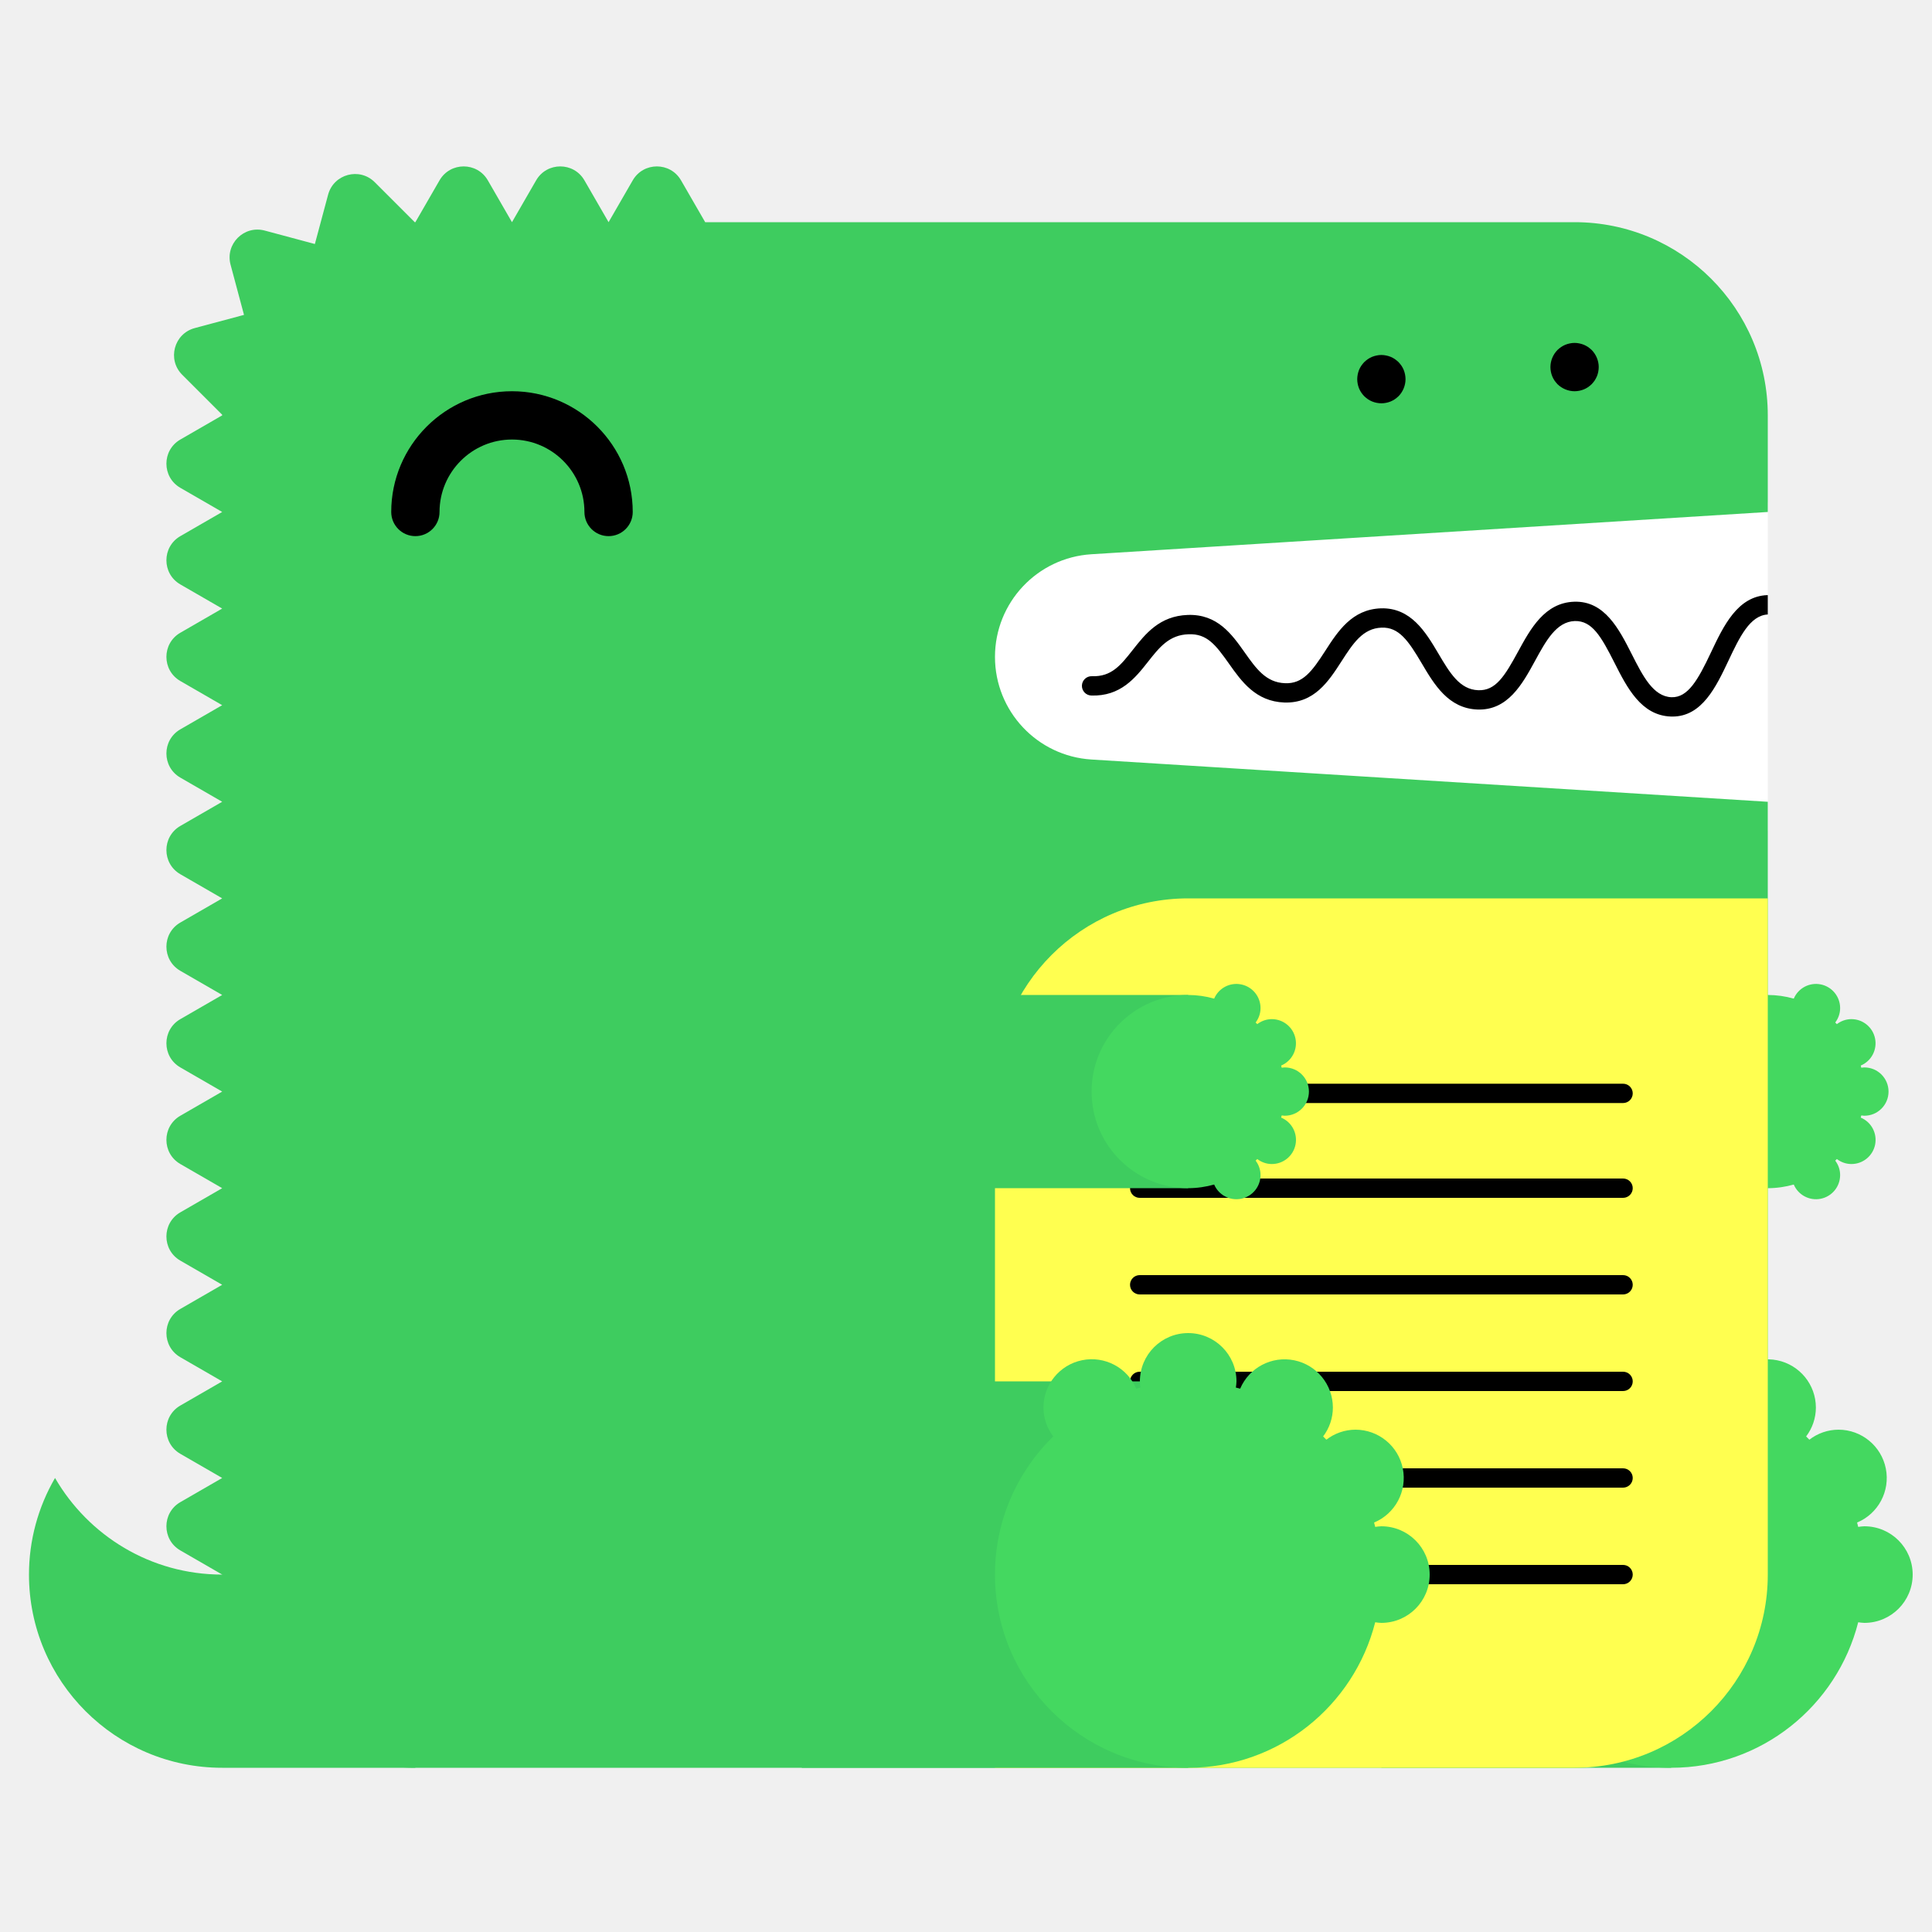
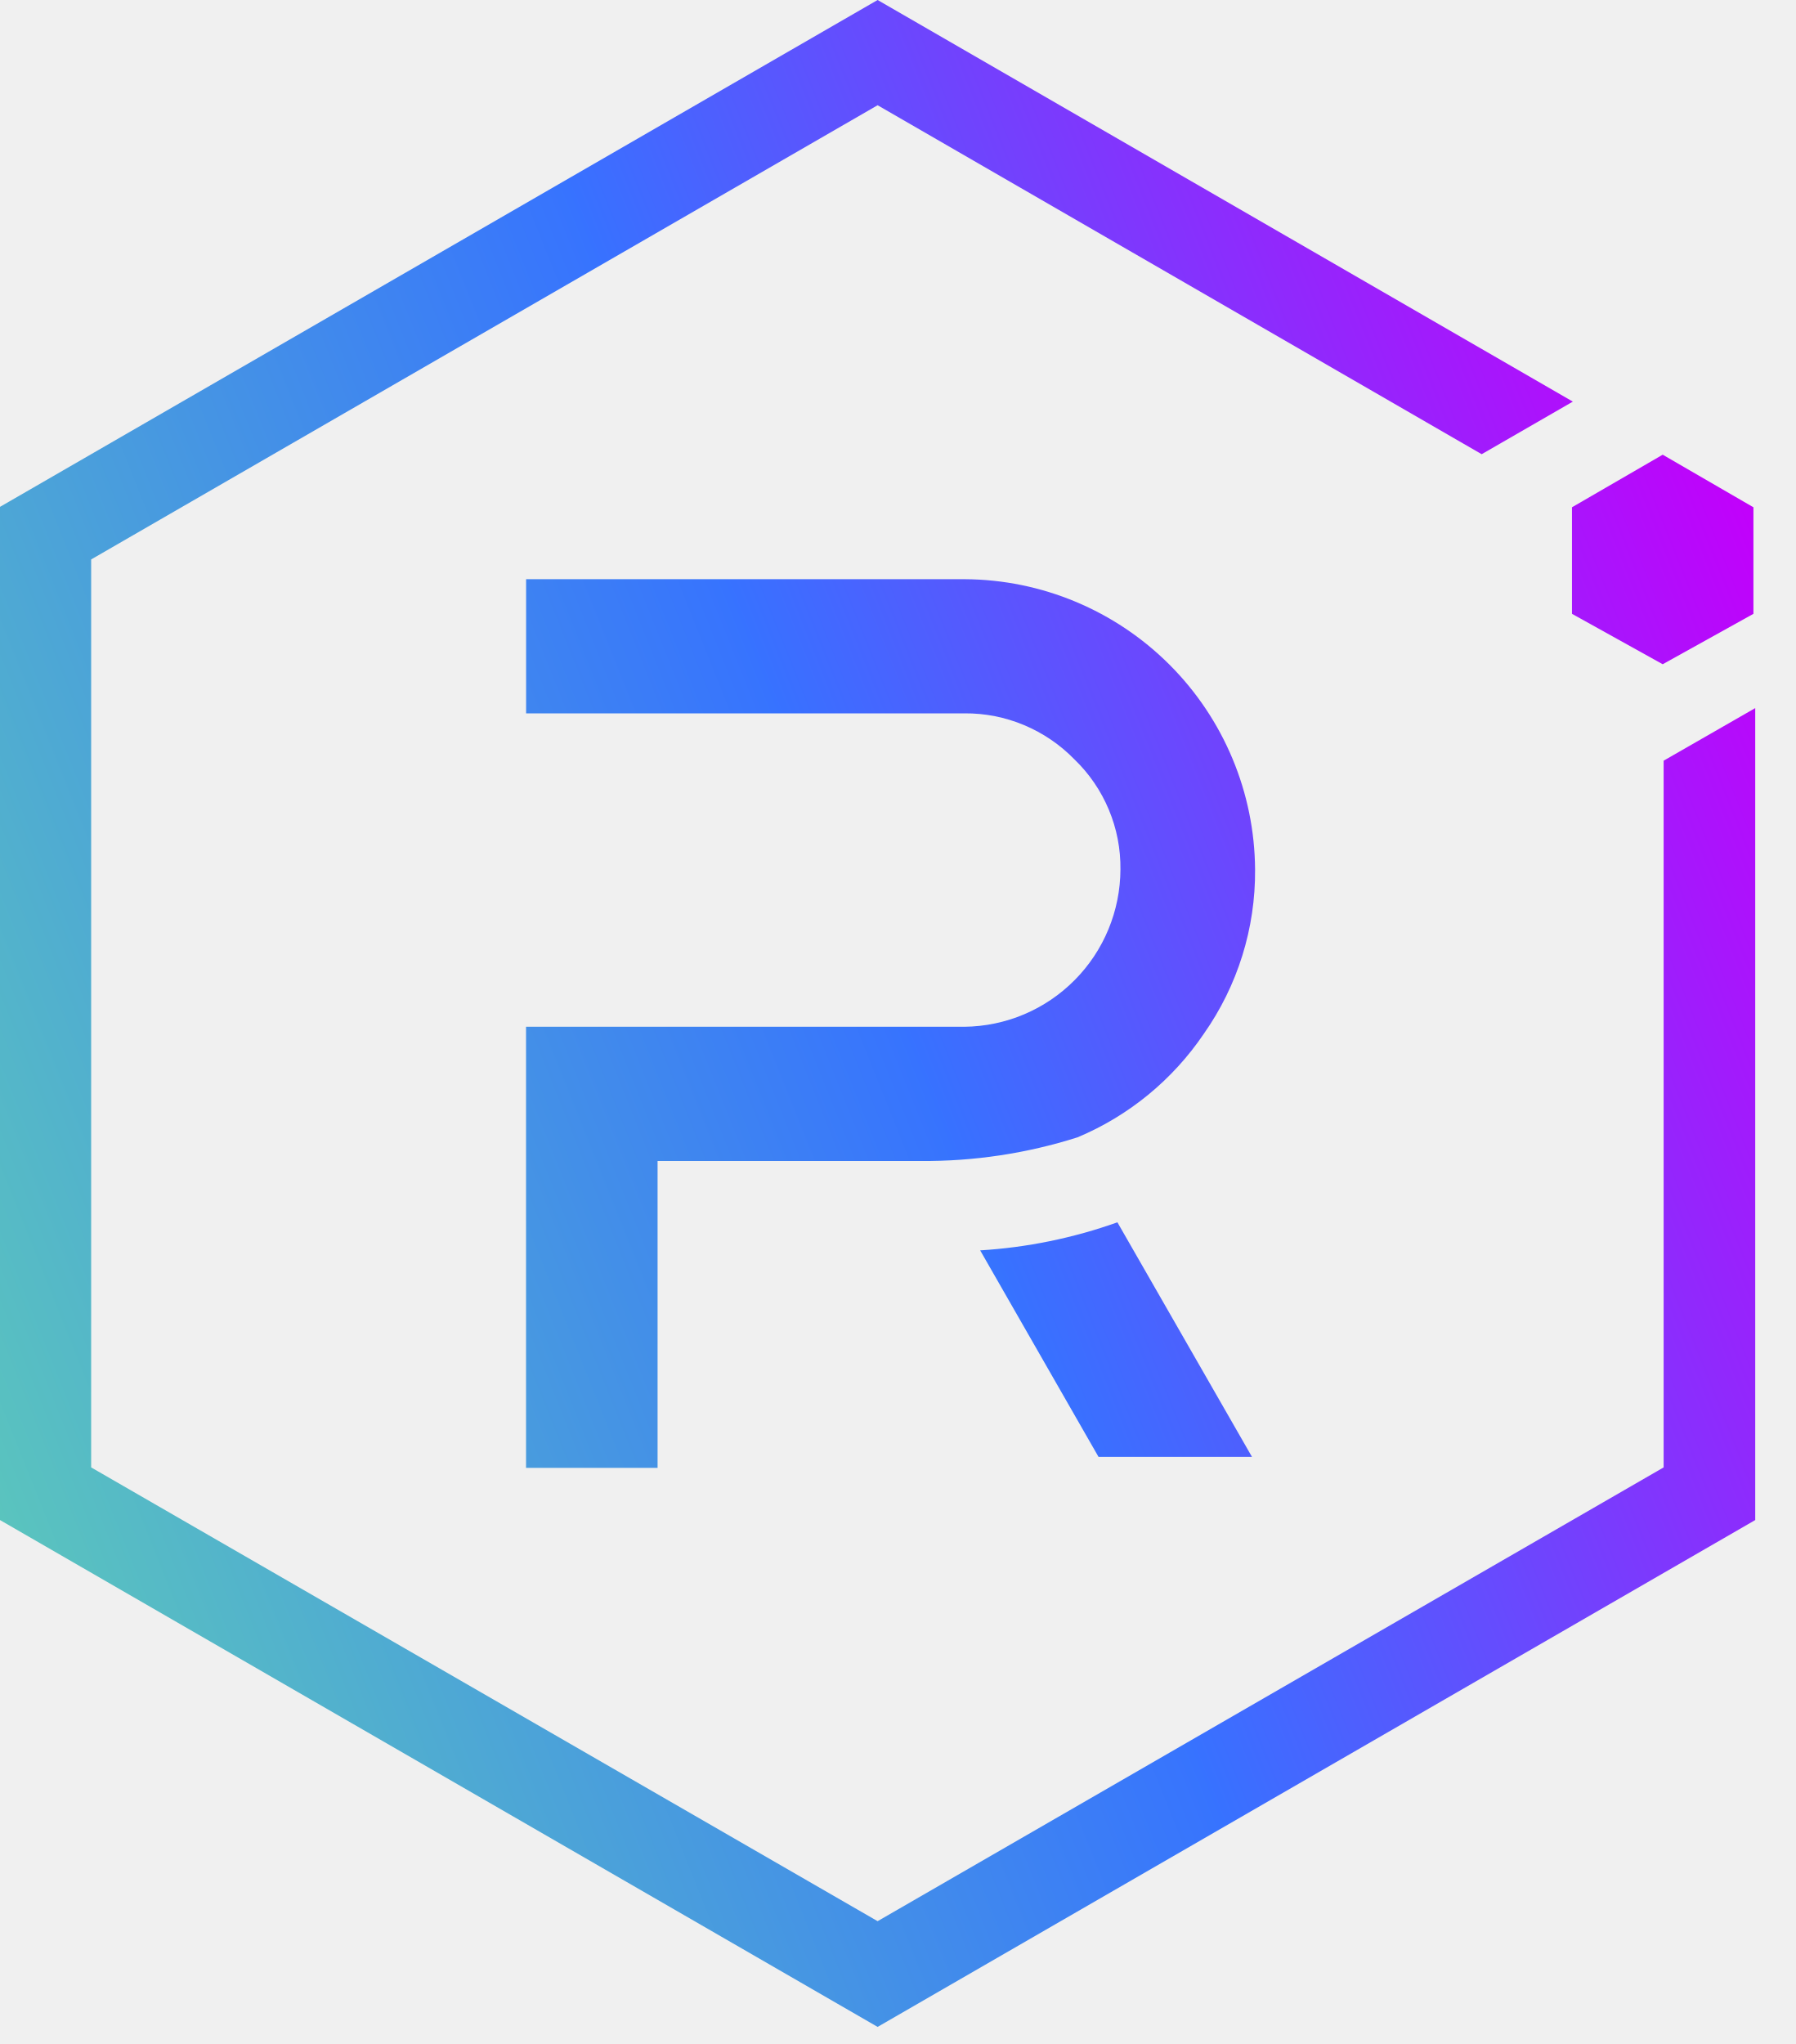
- <svg xmlns="http://www.w3.org/2000/svg" width="200" height="200" viewBox="0 0 200 200">
-   <g fill="none" fill-rule="evenodd">
-     <path fill="#FFF" d="M99 52h84v34H99z" />
-     <path d="M23 163c-7.398 0-13.843-4.027-17.303-10A19.886 19.886 0 0 0 3 163c0 11.046 8.954 20 20 20h20v-20H23z" fill="#3ECC5F" />
-     <path d="M112.98 57.376L183 53V43c0-11.046-8.954-20-20-20H73l-2.5-4.33c-1.112-1.925-3.889-1.925-5 0L63 23l-2.5-4.33c-1.111-1.925-3.889-1.925-5 0L53 23l-2.5-4.33c-1.111-1.925-3.889-1.925-5 0L43 23c-.022 0-.042.003-.065.003l-4.142-4.141c-1.57-1.571-4.252-.853-4.828 1.294l-1.369 5.104-5.192-1.392c-2.148-.575-4.111 1.389-3.535 3.536l1.39 5.193-5.102 1.367c-2.148.576-2.867 3.259-1.296 4.83l4.142 4.142c0 .021-.003.042-.003.064l-4.33 2.5c-1.925 1.111-1.925 3.889 0 5L23 53l-4.33 2.5c-1.925 1.111-1.925 3.889 0 5L23 63l-4.33 2.5c-1.925 1.111-1.925 3.889 0 5L23 73l-4.33 2.5c-1.925 1.111-1.925 3.889 0 5L23 83l-4.33 2.5c-1.925 1.111-1.925 3.889 0 5L23 93l-4.33 2.5c-1.925 1.111-1.925 3.889 0 5L23 103l-4.33 2.5c-1.925 1.111-1.925 3.889 0 5L23 113l-4.33 2.5c-1.925 1.111-1.925 3.889 0 5L23 123l-4.33 2.5c-1.925 1.111-1.925 3.889 0 5L23 133l-4.33 2.5c-1.925 1.111-1.925 3.889 0 5L23 143l-4.33 2.5c-1.925 1.111-1.925 3.889 0 5L23 153l-4.33 2.5c-1.925 1.111-1.925 3.889 0 5L23 163c0 11.046 8.954 20 20 20h120c11.046 0 20-8.954 20-20V83l-70.02-4.376A10.645 10.645 0 0 1 103 68c0-5.621 4.37-10.273 9.98-10.624" fill="#3ECC5F" />
-     <path fill="#3ECC5F" d="M143 183h30v-40h-30z" />
-     <path d="M193 158c-.219 0-.428.037-.639.064-.038-.15-.074-.301-.116-.451A5 5 0 0 0 190.32 148a4.96 4.96 0 0 0-3.016 1.036 26.531 26.531 0 0 0-.335-.336 4.955 4.955 0 0 0 1.011-2.987 5 5 0 0 0-9.599-1.959c-.148-.042-.297-.077-.445-.115.027-.211.064-.42.064-.639a5 5 0 0 0-5-5 5 5 0 0 0-5 5c0 .219.037.428.064.639-.148.038-.297.073-.445.115a4.998 4.998 0 0 0-9.599 1.959c0 1.125.384 2.151 1.011 2.987-3.717 3.632-6.031 8.693-6.031 14.3 0 11.046 8.954 20 20 20 9.339 0 17.16-6.41 19.361-15.064.211.027.42.064.639.064a5 5 0 0 0 5-5 5 5 0 0 0-5-5" fill="#44D860" />
-     <path fill="#3ECC5F" d="M153 123h30v-20h-30z" />
-     <path d="M193 115.5a2.5 2.5 0 1 0 0-5c-.109 0-.214.019-.319.032-.02-.075-.037-.15-.058-.225a2.501 2.501 0 0 0-.963-4.807c-.569 0-1.088.197-1.508.518a6.653 6.653 0 0 0-.168-.168c.314-.417.506-.931.506-1.494a2.5 2.5 0 0 0-4.8-.979A9.987 9.987 0 0 0 183 103c-5.522 0-10 4.478-10 10s4.478 10 10 10c.934 0 1.833-.138 2.69-.377a2.5 2.5 0 0 0 4.8-.979c0-.563-.192-1.077-.506-1.494.057-.055.113-.111.168-.168.42.321.939.518 1.508.518a2.5 2.5 0 0 0 .963-4.807c.021-.074.038-.15.058-.225.105.013.21.032.319.032" fill="#44D860" />
-     <path d="M63 55.5a2.5 2.5 0 0 1-2.5-2.5c0-4.136-3.364-7.5-7.5-7.5s-7.5 3.364-7.5 7.5a2.5 2.5 0 1 1-5 0c0-6.893 5.607-12.5 12.5-12.5S65.5 46.107 65.5 53a2.5 2.5 0 0 1-2.5 2.5" fill="#000" />
-     <path d="M103 183h60c11.046 0 20-8.954 20-20V93h-60c-11.046 0-20 8.954-20 20v70z" fill="#FFFF50" />
-     <path d="M168.02 124h-50.04a1 1 0 1 1 0-2h50.04a1 1 0 1 1 0 2m0 20h-50.04a1 1 0 1 1 0-2h50.04a1 1 0 1 1 0 2m0 20h-50.04a1 1 0 1 1 0-2h50.04a1 1 0 1 1 0 2m0-49.814h-50.04a1 1 0 1 1 0-2h50.04a1 1 0 1 1 0 2m0 19.814h-50.04a1 1 0 1 1 0-2h50.04a1 1 0 1 1 0 2m0 20h-50.04a1 1 0 1 1 0-2h50.04a1 1 0 1 1 0 2M183 61.611c-.012 0-.022-.006-.034-.005-3.09.105-4.552 3.196-5.842 5.923-1.346 2.85-2.387 4.703-4.093 4.647-1.889-.068-2.969-2.202-4.113-4.46-1.314-2.594-2.814-5.536-5.963-5.426-3.046.104-4.513 2.794-5.807 5.167-1.377 2.528-2.314 4.065-4.121 3.994-1.927-.07-2.951-1.805-4.136-3.813-1.321-2.236-2.848-4.75-5.936-4.664-2.994.103-4.465 2.385-5.763 4.4-1.373 2.13-2.335 3.428-4.165 3.351-1.973-.07-2.992-1.51-4.171-3.177-1.324-1.873-2.816-3.993-5.895-3.89-2.928.1-4.399 1.97-5.696 3.618-1.232 1.564-2.194 2.802-4.229 2.724a1 1 0 0 0-.072 2c3.017.101 4.545-1.8 5.872-3.487 1.177-1.496 2.193-2.787 4.193-2.855 1.926-.082 2.829 1.115 4.195 3.045 1.297 1.834 2.769 3.914 5.731 4.021 3.103.104 4.596-2.215 5.918-4.267 1.182-1.834 2.202-3.417 4.15-3.484 1.793-.067 2.769 1.35 4.145 3.681 1.297 2.197 2.766 4.686 5.787 4.796 3.125.108 4.634-2.62 5.949-5.035 1.139-2.088 2.214-4.06 4.119-4.126 1.793-.042 2.728 1.595 4.111 4.33 1.292 2.553 2.757 5.445 5.825 5.556l.169.003c3.064 0 4.518-3.075 5.805-5.794 1.139-2.41 2.217-4.68 4.067-4.773v-2z" fill="#000" />
-     <path fill="#3ECC5F" d="M83 183h40v-40H83z" />
-     <path d="M143 158c-.219 0-.428.037-.639.064-.038-.15-.074-.301-.116-.451A5 5 0 0 0 140.32 148a4.96 4.96 0 0 0-3.016 1.036 26.531 26.531 0 0 0-.335-.336 4.955 4.955 0 0 0 1.011-2.987 5 5 0 0 0-9.599-1.959c-.148-.042-.297-.077-.445-.115.027-.211.064-.42.064-.639a5 5 0 0 0-5-5 5 5 0 0 0-5 5c0 .219.037.428.064.639-.148.038-.297.073-.445.115a4.998 4.998 0 0 0-9.599 1.959c0 1.125.384 2.151 1.011 2.987-3.717 3.632-6.031 8.693-6.031 14.3 0 11.046 8.954 20 20 20 9.339 0 17.16-6.41 19.361-15.064.211.027.42.064.639.064a5 5 0 0 0 5-5 5 5 0 0 0-5-5" fill="#44D860" />
-     <path fill="#3ECC5F" d="M83 123h40v-20H83z" />
-     <path d="M133 115.5a2.5 2.5 0 1 0 0-5c-.109 0-.214.019-.319.032-.02-.075-.037-.15-.058-.225a2.501 2.501 0 0 0-.963-4.807c-.569 0-1.088.197-1.508.518a6.653 6.653 0 0 0-.168-.168c.314-.417.506-.931.506-1.494a2.5 2.5 0 0 0-4.8-.979A9.987 9.987 0 0 0 123 103c-5.522 0-10 4.478-10 10s4.478 10 10 10c.934 0 1.833-.138 2.69-.377a2.5 2.5 0 0 0 4.8-.979c0-.563-.192-1.077-.506-1.494.057-.055.113-.111.168-.168.42.321.939.518 1.508.518a2.5 2.5 0 0 0 .963-4.807c.021-.074.038-.15.058-.225.105.013.21.032.319.032" fill="#44D860" />
-     <path d="M143 41.75c-.16 0-.33-.02-.49-.05a2.52 2.52 0 0 1-.47-.14c-.15-.06-.29-.14-.431-.23-.13-.09-.259-.2-.38-.31-.109-.12-.219-.24-.309-.38s-.17-.28-.231-.43a2.619 2.619 0 0 1-.189-.96c0-.16.02-.33.05-.49.03-.16.08-.31.139-.47.061-.15.141-.29.231-.43.09-.13.2-.26.309-.38.121-.11.25-.22.38-.31.141-.09.281-.17.431-.23.149-.06.31-.11.47-.14.32-.07.65-.07.98 0 .159.03.32.08.47.14.149.06.29.14.43.23.13.09.259.2.38.31.11.12.22.25.31.38.09.14.17.28.23.43.06.16.11.31.14.47.029.16.05.33.05.49 0 .66-.271 1.31-.73 1.77-.121.11-.25.22-.38.31-.14.09-.281.17-.43.23a2.565 2.565 0 0 1-.96.19m20-1.25c-.66 0-1.3-.27-1.771-.73a3.802 3.802 0 0 1-.309-.38c-.09-.14-.17-.28-.231-.43a2.619 2.619 0 0 1-.189-.96c0-.66.27-1.3.729-1.77.121-.11.25-.22.38-.31.141-.09.281-.17.431-.23.149-.06.31-.11.47-.14.32-.07.66-.07.98 0 .159.03.32.08.47.14.149.06.29.14.43.23.13.09.259.2.38.31.459.47.73 1.11.73 1.77 0 .16-.021.33-.05.49-.03.16-.08.32-.14.47-.07.15-.14.29-.23.43-.09.13-.2.26-.31.38-.121.11-.25.22-.38.31-.14.09-.281.17-.43.23a2.565 2.565 0 0 1-.96.19" fill="#000" />
+ <svg xmlns="http://www.w3.org/2000/svg" fill="none" height="33" viewBox="0 0 29 33" width="29">
+   <linearGradient id="a" gradientUnits="userSpaceOnUse" x1="28.317" x2="-1.733" y1="8.192" y2="20.209">
+     <stop offset="0" stop-color="#c200fb" />
+     <stop offset=".49" stop-color="#3772ff" />
+     <stop offset=".49" stop-color="#3773fe" />
+     <stop offset="1" stop-color="#5ac4be" />
+   </linearGradient>
+   <g fill="url(#a)">
+     <path d="m26.863 12.281v11.41l-12.692 7.326-12.699-7.326v-14.659l12.699-7.333 9.754 5.634 1.472-.849-11.226-6.484-14.171 8.183v16.358l14.171 8.183 14.171-8.183v-13.109z" />
+     <path d="m10.618 23.698h-2.124v-7.121h7.078c.67-.007 1.31-.278 1.781-.754.472-.475.737-1.118.739-1.787.004-.331-.06-.66-.188-.965-.128-.306-.317-.582-.555-.811-.231-.237-.507-.425-.812-.553-.305-.128-.633-.193-.964-.19h-7.078v-2.166h7.085c1.24.007 2.428.504 3.305 1.381.877.877 1.373 2.065 1.381 3.305.008.95-.282 1.878-.828 2.654-.503.743-1.211 1.324-2.039 1.671-.819.26-1.675.389-2.534.382h-4.247z" />
+     <path d="m20.216 23.521h-2.478l-1.911-3.334c.756-.046 1.502-.199 2.216-.453z" />
+     <path d="m25.383 9.91 1.465.814 1.465-.814v-1.72l-1.465-.849-1.465.849z" />
  </g>
</svg>
